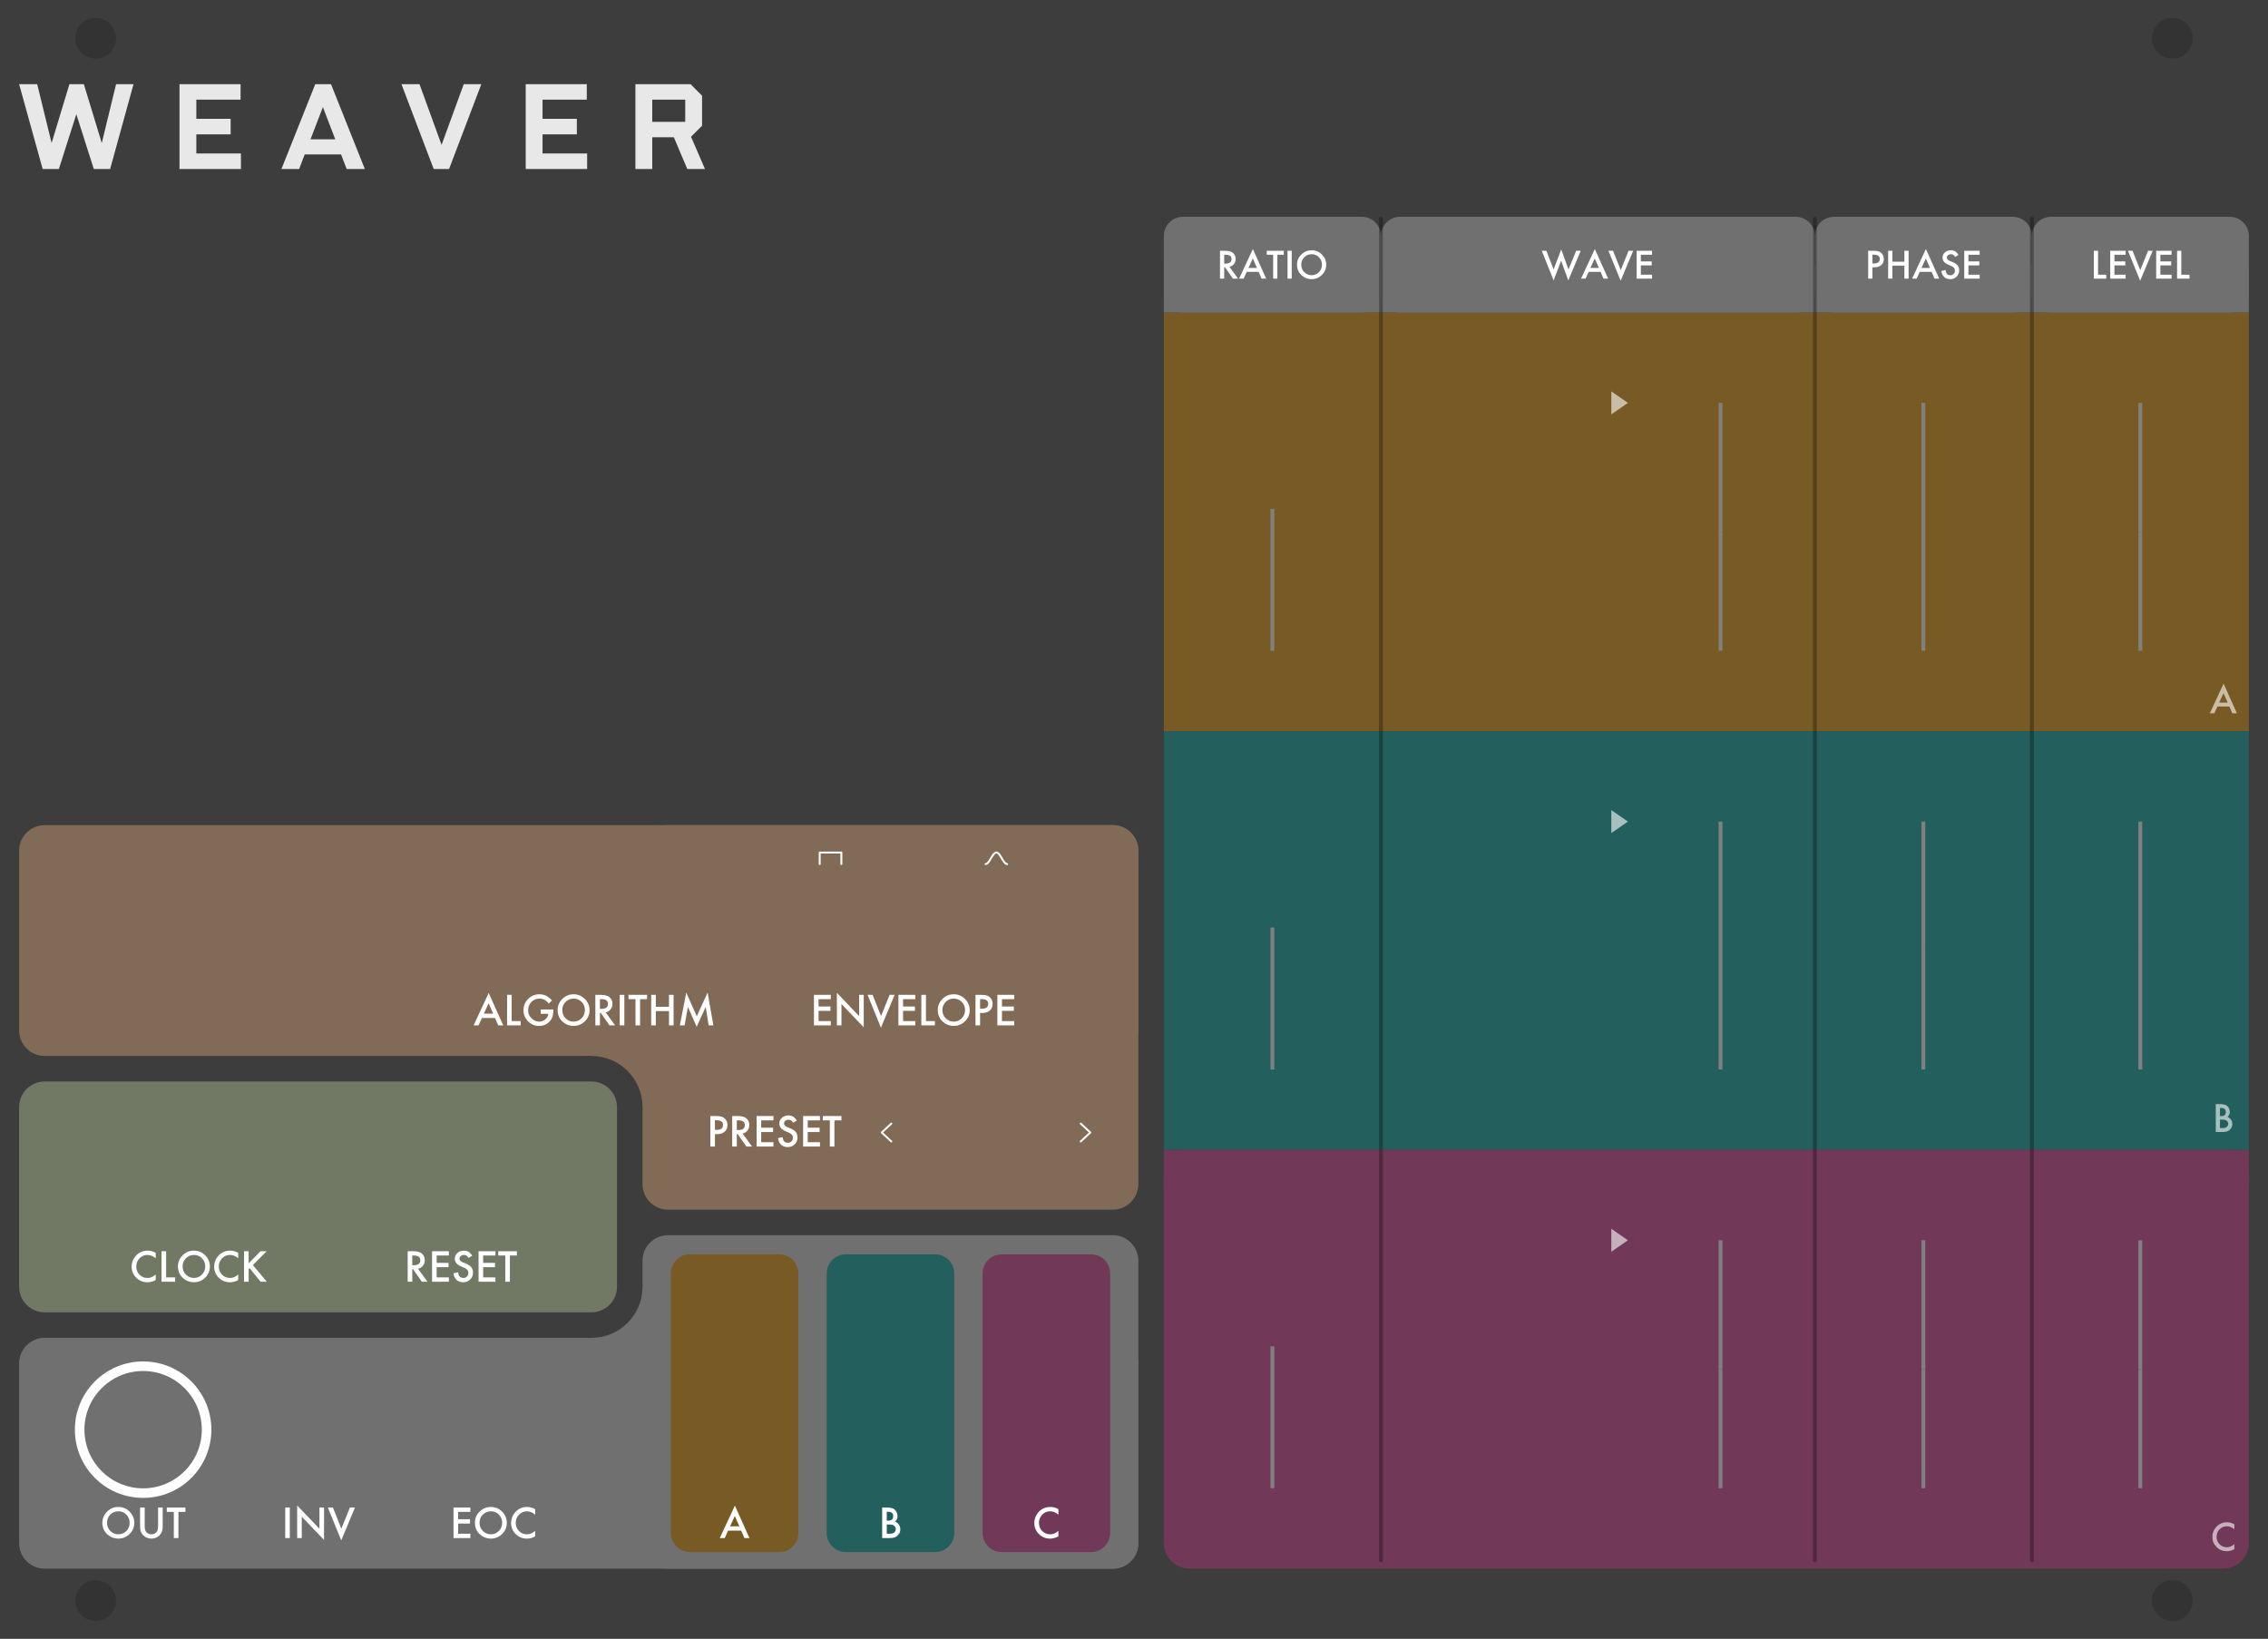
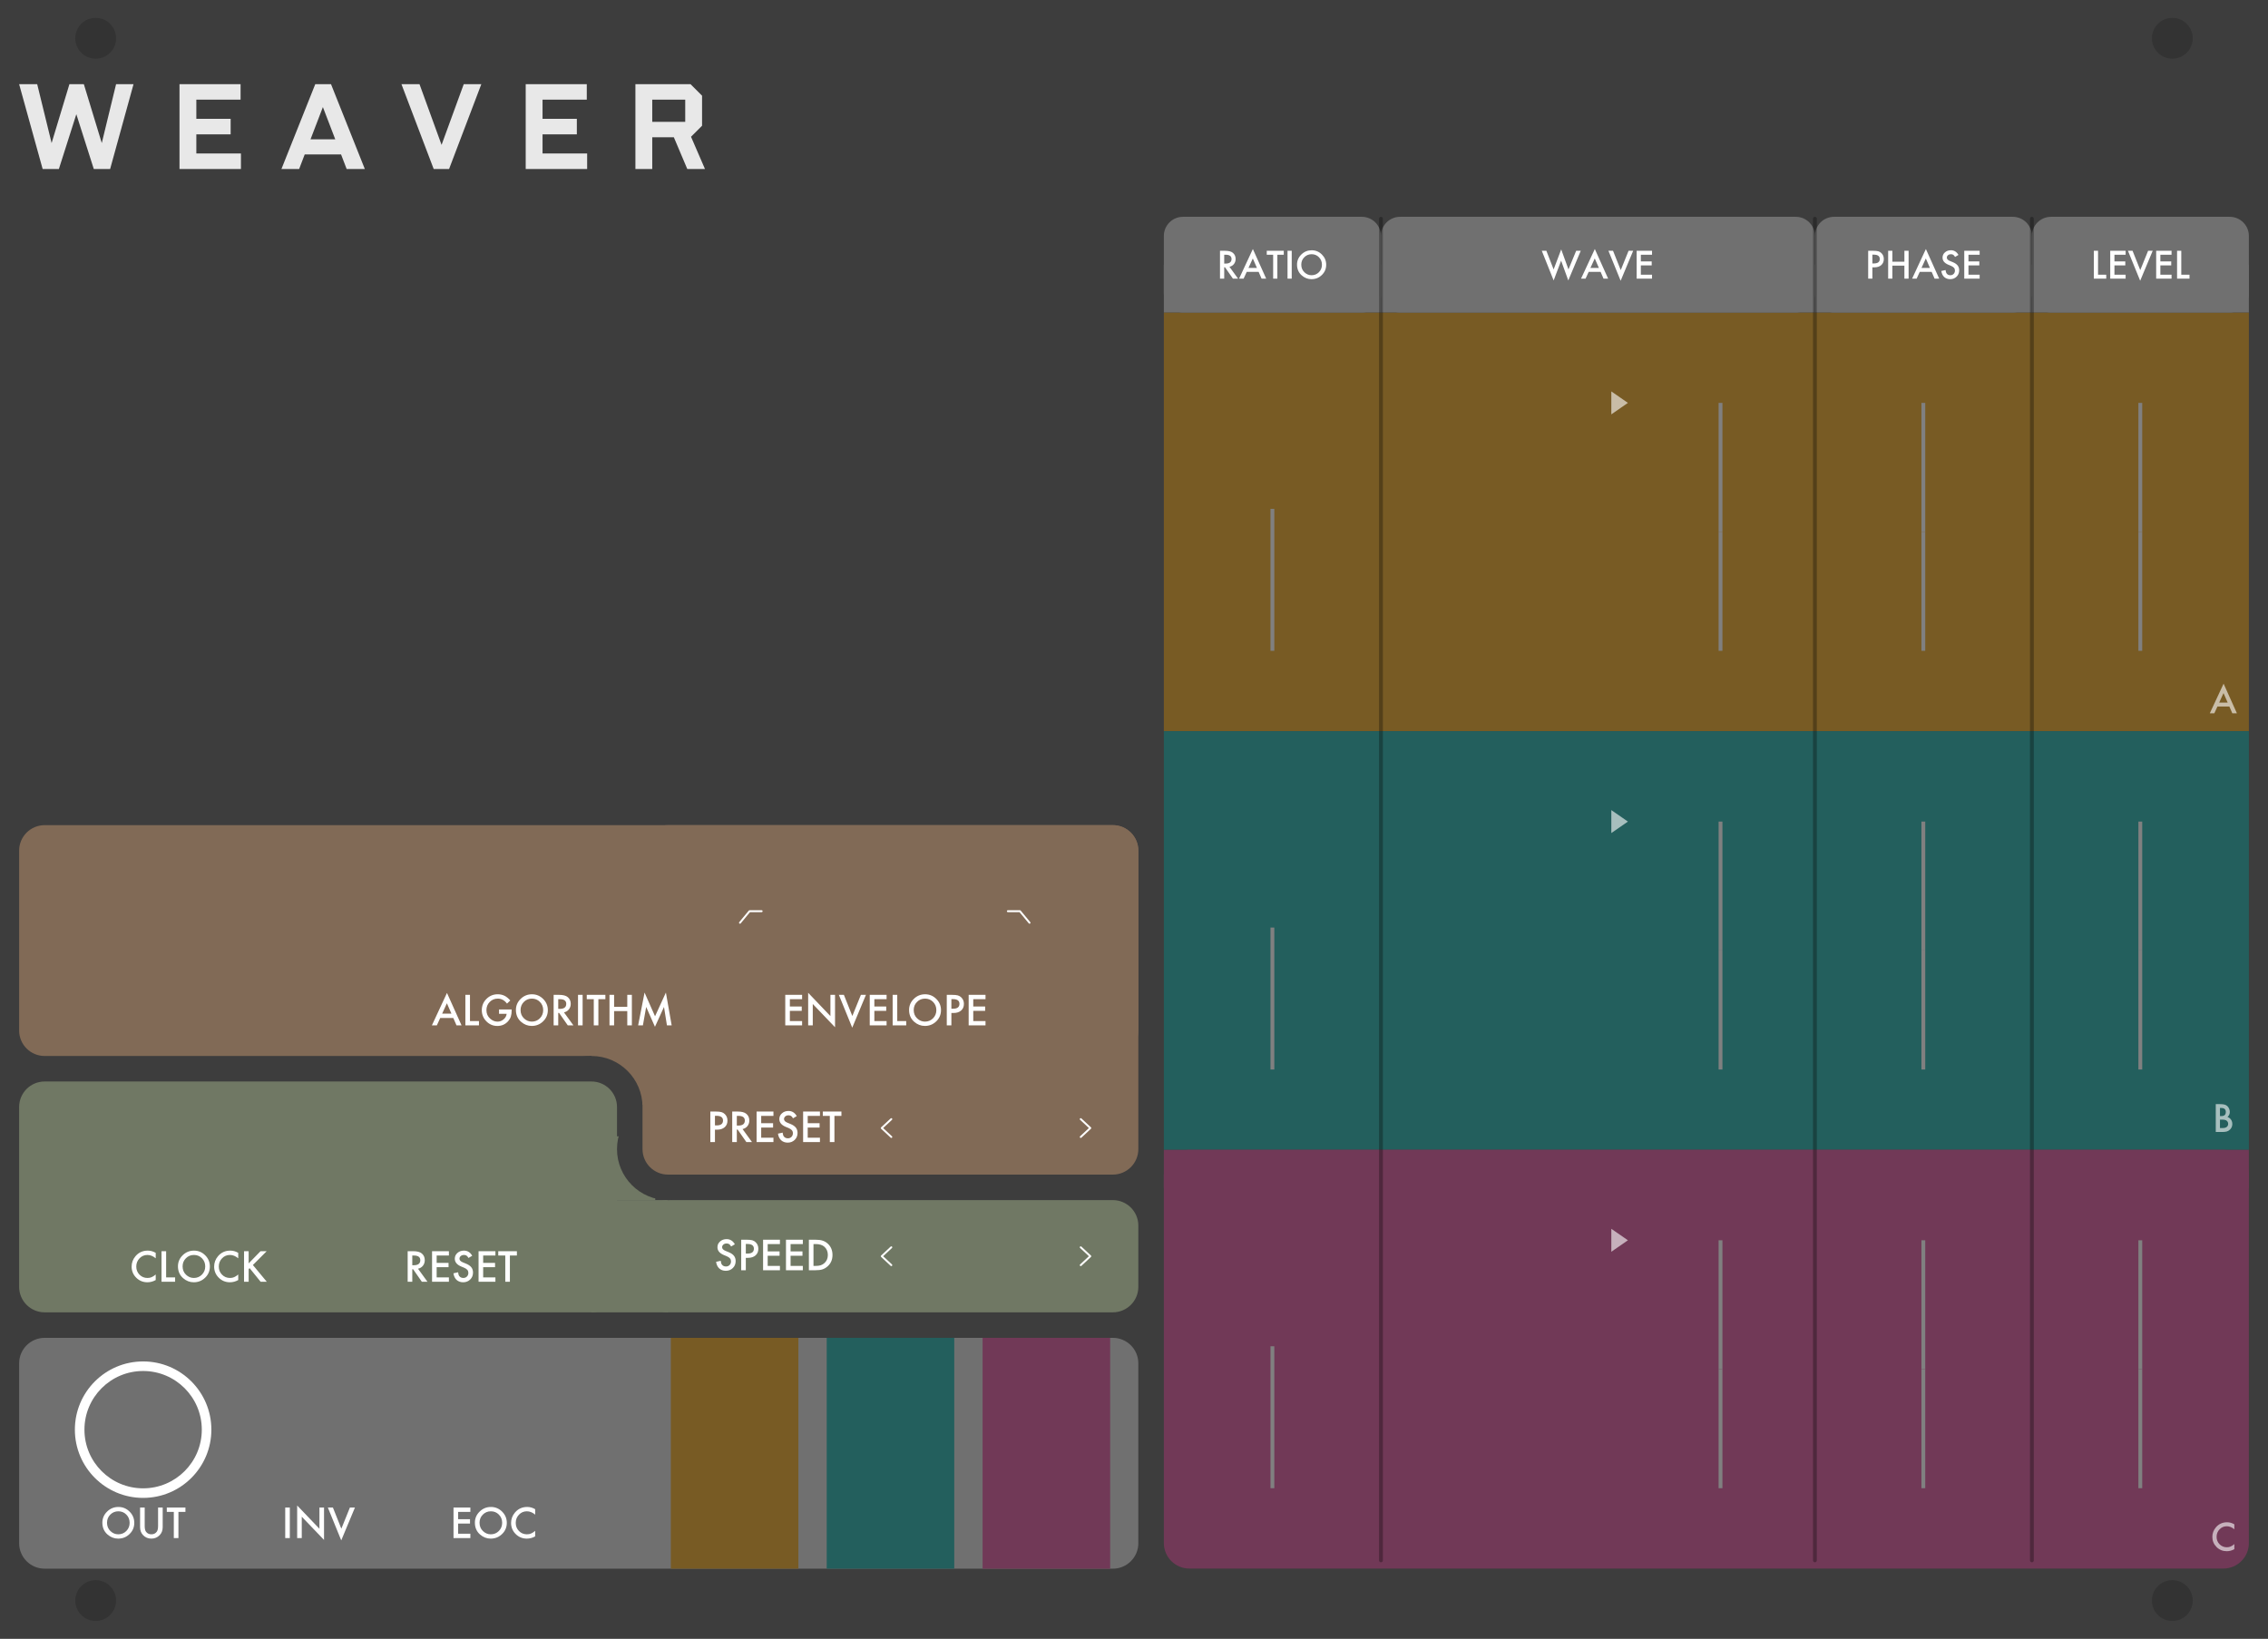
<svg xmlns="http://www.w3.org/2000/svg" version="1.1" width="177.8mm" height="128.5mm" viewBox="0 0 177.8 128.5">
  <g id="panel">
    <rect x="0" y="0" width="177.8" height="128.5" fill="#3d3d3d" />
    <rect class="zone" x="91.24" y="24.50" width="85.06" height="32.83" rx="0.00" fill="#785b24" fill-opacity="1.0" />
    <rect class="zone" x="91.24" y="57.33" width="85.06" height="32.83" rx="0.00" fill="#235f5d" fill-opacity="1.0" />
    <rect class="zone" x="91.24" y="90.16" width="85.06" height="32.83" rx="2.00" fill="#713957" fill-opacity="1.0" />
    <rect class="zone" x="91.24" y="90.16" width="85.06" height="3.00" rx="0.00" fill="#713957" fill-opacity="1.0" />
    <rect class="zone" x="1.50" y="64.70" width="87.74" height="18.10" rx="2.00" fill="#816a56" fill-opacity="1.0" />
-     <rect class="zone" x="50.37" y="64.70" width="38.87" height="30.15" rx="2.00" fill="#816a56" fill-opacity="1.0" />
    <rect class="zone" x="1.50" y="104.90" width="87.74" height="18.10" rx="2.00" fill="#707070" fill-opacity="1.0" />
-     <rect class="zone" x="50.37" y="96.85" width="38.87" height="26.15" rx="2.00" fill="#707070" fill-opacity="1.0" />
    <rect class="zone" x="46.37" y="81.80" width="5.00" height="5.00" rx="0.00" fill="#816a56" fill-opacity="1.0" />
-     <rect class="zone" x="46.37" y="100.90" width="5.00" height="5.00" rx="0.00" fill="#707070" fill-opacity="1.0" />
    <rect class="zone" x="42.37" y="82.80" width="8.00" height="8.00" rx="4.00" fill="#3d3d3d" fill-opacity="1.0" />
-     <rect class="zone" x="42.37" y="96.90" width="8.00" height="8.00" rx="4.00" fill="#3d3d3d" fill-opacity="1.0" />
-     <rect class="zone" x="1.50" y="84.80" width="46.87" height="18.10" rx="2.00" fill="#9aa883" fill-opacity="0.55" />
+     <rect class="zone" x="1.50" y="84.80" width="46.87" height="18.10" rx="2.00" fill="#707864" fill-opacity="1.0" />
+     <rect class="zone" x="50.37" y="94.10" width="38.87" height="8.80" rx="2.00" fill="#707864" fill-opacity="1.0" />
+     <rect class="zone" x="46.37" y="94.10" width="6.00" height="8.80" rx="0.00" fill="#707864" fill-opacity="1.0" />
+     <rect class="zone" x="46.37" y="89.10" width="5.00" height="5.00" rx="0.00" fill="#707864" fill-opacity="1.0" />
+     <rect class="zone" x="48.37" y="86.10" width="8.00" height="8.00" rx="4.00" fill="#3d3d3d" fill-opacity="1.0" />
+     <rect class="zone" x="50.37" y="64.70" width="38.87" height="27.40" rx="2.00" fill="#816a56" fill-opacity="1.0" />
    <rect class="zone" x="5.87" y="106.75" width="10.70" height="10.70" rx="5.35" fill="#ffffff" fill-opacity="1.0" />
    <rect class="zone" x="6.62" y="107.50" width="9.20" height="9.20" rx="4.60" fill="#707070" fill-opacity="1.0" />
-     <rect class="zone" x="52.59" y="98.35" width="10.00" height="23.35" rx="1.50" fill="#785b24" fill-opacity="1.0" />
-     <rect class="zone" x="64.81" y="98.35" width="10.00" height="23.35" rx="1.50" fill="#235f5d" fill-opacity="1.0" />
-     <rect class="zone" x="77.03" y="98.35" width="10.00" height="23.35" rx="1.50" fill="#713957" fill-opacity="1.0" />
+     <rect class="zone" x="52.59" y="104.90" width="10.00" height="18.10" rx="0.00" fill="#785b24" fill-opacity="1.0" />
+     <rect class="zone" x="64.81" y="104.90" width="10.00" height="18.10" rx="0.00" fill="#235f5d" fill-opacity="1.0" />
+     <rect class="zone" x="77.03" y="104.90" width="10.00" height="18.10" rx="0.00" fill="#713957" fill-opacity="1.0" />
    <rect class="zone" x="91.24" y="17.00" width="17.02" height="7.50" rx="1.50" fill="#707070" fill-opacity="1.0" />
    <rect class="zone" x="91.24" y="20.75" width="17.02" height="3.75" rx="0.00" fill="#707070" fill-opacity="1.0" />
    <rect class="zone" x="108.26" y="17.00" width="34.02" height="7.50" rx="1.50" fill="#707070" fill-opacity="1.0" />
    <rect class="zone" x="108.26" y="20.75" width="34.02" height="3.75" rx="0.00" fill="#707070" fill-opacity="1.0" />
    <rect class="zone" x="142.28" y="17.00" width="17.01" height="7.50" rx="1.50" fill="#707070" fill-opacity="1.0" />
    <rect class="zone" x="142.28" y="20.75" width="17.01" height="3.75" rx="0.00" fill="#707070" fill-opacity="1.0" />
    <rect class="zone" x="159.29" y="17.00" width="17.01" height="7.50" rx="1.50" fill="#707070" fill-opacity="1.0" />
    <rect class="zone" x="159.29" y="20.75" width="17.01" height="3.75" rx="0.00" fill="#707070" fill-opacity="1.0" />
    <rect class="zone" x="108.11" y="17.00" width="0.30" height="105.50" rx="0.15" fill="#000000" fill-opacity="0.3" />
    <rect class="zone" x="142.13" y="17.00" width="0.30" height="105.50" rx="0.15" fill="#000000" fill-opacity="0.3" />
    <rect class="zone" x="159.14" y="17.00" width="0.30" height="105.50" rx="0.15" fill="#000000" fill-opacity="0.3" />
    <circle cx="7.5" cy="3.0" r="1.6" fill="#333333" />
    <circle cx="170.3" cy="3.0" r="1.6" fill="#333333" />
    <circle cx="7.5" cy="125.5" r="1.6" fill="#333333" />
    <circle cx="170.3" cy="125.5" r="1.6" fill="#333333" />
    <rect x="99.6" y="39.9" width="0.3" height="11.13" fill="#808080" />
    <rect x="134.73" y="31.59" width="0.3" height="10.11" fill="#808080" />
    <rect x="134.73" y="41.7" width="0.3" height="9.33" fill="#808080" />
    <rect x="150.63" y="31.59" width="0.3" height="10.11" fill="#808080" />
    <rect x="150.63" y="41.7" width="0.3" height="9.33" fill="#808080" />
    <rect x="167.64" y="31.59" width="0.3" height="10.11" fill="#808080" />
    <rect x="167.64" y="41.7" width="0.3" height="9.33" fill="#808080" />
    <rect x="99.6" y="72.73" width="0.3" height="11.13" fill="#808080" />
    <rect x="134.73" y="64.42" width="0.3" height="10.11" fill="#808080" />
    <rect x="134.73" y="74.53" width="0.3" height="9.33" fill="#808080" />
    <rect x="150.63" y="64.42" width="0.3" height="10.11" fill="#808080" />
    <rect x="150.63" y="74.53" width="0.3" height="9.33" fill="#808080" />
    <rect x="167.64" y="64.42" width="0.3" height="10.11" fill="#808080" />
    <rect x="167.64" y="74.53" width="0.3" height="9.33" fill="#808080" />
    <rect x="99.6" y="105.56" width="0.3" height="11.13" fill="#808080" />
    <rect x="134.73" y="97.25" width="0.3" height="10.11" fill="#808080" />
    <rect x="134.73" y="107.36" width="0.3" height="9.33" fill="#808080" />
    <rect x="150.63" y="97.25" width="0.3" height="10.11" fill="#808080" />
    <rect x="150.63" y="107.36" width="0.3" height="9.33" fill="#808080" />
    <rect x="167.64" y="97.25" width="0.3" height="10.11" fill="#808080" />
    <rect x="167.64" y="107.36" width="0.3" height="9.33" fill="#808080" />
    <path fill="#e8e8e8" d="M3.343 13.25H4.616L5.984 8.956L7.352 13.25H8.634L10.468 6.6H9.1L7.979 11.217L6.573 6.6H5.442L4.046 11.217L2.916 6.6H1.5Z M14.072 13.25H18.888V12.034H15.392V10.533H18.081V9.317H15.392V7.816H18.86V6.6H14.072Z M22.064 13.25H23.451L23.888 12.11H26.738L27.175 13.25H28.6L25.95 6.6H24.715ZM24.344 10.922 25.313 8.396 26.282 10.922Z M33.999 13.25H35.206L37.733 6.6H36.355L34.617 11.36L32.887 6.6H31.472Z M41.213 13.25H46.029V12.034H42.533V10.533H45.222V9.317H42.533V7.816H46.001V6.6H41.213Z M49.813 13.25H51.133V10.761H52.825L53.879 13.25H55.266L54.173 10.723L55.038 9.858V7.503L54.136 6.6H49.813ZM51.133 9.555V7.816H53.718V9.555Z" />
    <path fill="#ffffff" d="M96.383 20.918 97.06 21.85H96.656L96.032 20.955H95.972V21.85H95.642V19.664H96.029Q96.462 19.664 96.655 19.827Q96.867 20.008 96.867 20.305Q96.867 20.537 96.734 20.704Q96.601 20.872 96.383 20.918ZM95.972 20.668H96.077Q96.546 20.668 96.546 20.309Q96.546 19.974 96.09 19.974H95.972Z M98.672 21.319H97.736L97.493 21.85H97.137L98.219 19.526L99.263 21.85H98.902ZM98.538 21.009 98.214 20.265 97.874 21.009Z M100.139 19.974V21.85H99.809V19.974H99.307V19.664H100.641V19.974Z M101.265 19.664V21.85H100.935V19.664Z M101.681 20.747Q101.681 20.285 102.02 19.954Q102.357 19.623 102.83 19.623Q103.297 19.623 103.631 19.957Q103.967 20.291 103.967 20.76Q103.967 21.231 103.63 21.56Q103.291 21.89 102.813 21.89Q102.389 21.89 102.052 21.597Q101.681 21.272 101.681 20.747ZM102.014 20.751Q102.014 21.114 102.258 21.347Q102.5 21.581 102.817 21.581Q103.161 21.581 103.398 21.343Q103.634 21.102 103.634 20.757Q103.634 20.407 103.4 20.171Q103.168 19.933 102.826 19.933Q102.484 19.933 102.249 20.171Q102.014 20.406 102.014 20.751Z" />
    <path fill="#ffffff" d="M121.227 19.664 121.797 21.125 122.391 19.557 122.96 21.125 123.565 19.664H123.923L122.946 21.989L122.384 20.44L121.798 21.99L120.869 19.664Z M125.48 21.319H124.544L124.3 21.85H123.945L125.026 19.526L126.07 21.85H125.709ZM125.345 21.009 125.021 20.265 124.681 21.009Z M126.454 19.664 127.058 21.179 127.672 19.664H128.033L127.051 22.014L126.093 19.664Z M129.511 19.974H128.634V20.499H129.485V20.809H128.634V21.54H129.511V21.85H128.305V19.664H129.511Z" />
    <path fill="#ffffff" d="M146.786 20.962V21.85H146.456V19.664H146.83Q147.105 19.664 147.245 19.702Q147.387 19.74 147.494 19.846Q147.682 20.03 147.682 20.311Q147.682 20.611 147.481 20.787Q147.28 20.962 146.939 20.962ZM146.786 20.656H146.909Q147.364 20.656 147.364 20.307Q147.364 19.968 146.895 19.968H146.786Z M148.352 20.519H149.295V19.664H149.625V21.85H149.295V20.829H148.352V21.85H148.022V19.664H148.352Z M151.433 21.319H150.498L150.254 21.85H149.899L150.98 19.526L152.024 21.85H151.663ZM151.299 21.009 150.975 20.265 150.635 21.009Z M153.533 19.989 153.266 20.148Q153.191 20.018 153.123 19.978Q153.052 19.933 152.94 19.933Q152.803 19.933 152.712 20.011Q152.622 20.087 152.622 20.203Q152.622 20.363 152.859 20.461L153.077 20.55Q153.344 20.658 153.467 20.813Q153.59 20.968 153.59 21.193Q153.59 21.495 153.389 21.691Q153.187 21.89 152.886 21.89Q152.602 21.89 152.416 21.721Q152.234 21.553 152.188 21.247L152.522 21.173Q152.545 21.366 152.602 21.439Q152.704 21.581 152.899 21.581Q153.053 21.581 153.155 21.478Q153.257 21.374 153.257 21.216Q153.257 21.152 153.24 21.099Q153.222 21.046 153.184 21.001Q153.147 20.956 153.087 20.918Q153.028 20.879 152.946 20.843L152.735 20.755Q152.286 20.566 152.286 20.2Q152.286 19.954 152.474 19.788Q152.663 19.621 152.943 19.621Q153.321 19.621 153.533 19.989Z M155.194 19.974H154.318V20.499H155.169V20.809H154.318V21.54H155.194V21.85H153.988V19.664H155.194Z" />
    <path fill="#ffffff" d="M164.476 19.664V21.54H165.119V21.85H164.146V19.664Z M166.638 19.974H165.762V20.499H166.613V20.809H165.762V21.54H166.638V21.85H165.432V19.664H166.638Z M167.182 19.664 167.786 21.179 168.4 19.664H168.761L167.779 22.014L166.821 19.664Z M170.239 19.974H169.362V20.499H170.214V20.809H169.362V21.54H170.239V21.85H169.033V19.664H170.239Z M171.002 19.664V21.54H171.645V21.85H170.672V19.664Z" />
    <path fill="#c9bda7" d="M174.772 55.399H173.836L173.593 55.93H173.237L174.319 53.606L175.363 55.93H175.002ZM174.638 55.089 174.313 54.345 173.974 55.089Z" />
    <path fill="#a7bfbe" d="M173.705 88.76V86.574H174.033Q174.253 86.574 174.383 86.608Q174.515 86.642 174.605 86.722Q174.697 86.806 174.751 86.931Q174.806 87.057 174.806 87.185Q174.806 87.42 174.626 87.583Q174.801 87.643 174.901 87.791Q175.003 87.939 175.003 88.134Q175.003 88.39 174.822 88.567Q174.713 88.676 174.577 88.719Q174.428 88.76 174.204 88.76ZM174.034 87.512H174.138Q174.322 87.512 174.408 87.431Q174.493 87.35 174.493 87.191Q174.493 87.037 174.405 86.957Q174.318 86.877 174.151 86.877H174.034ZM174.034 88.45H174.238Q174.462 88.45 174.567 88.362Q174.677 88.267 174.677 88.121Q174.677 87.98 174.571 87.883Q174.468 87.789 174.202 87.789H174.034Z" />
    <path fill="#c6b0bc" d="M175.162 119.521V119.912Q174.876 119.673 174.57 119.673Q174.233 119.673 174.002 119.915Q173.77 120.156 173.77 120.504Q173.77 120.848 174.002 121.084Q174.234 121.321 174.571 121.321Q174.745 121.321 174.867 121.264Q174.935 121.236 175.008 121.188Q175.081 121.14 175.162 121.072V121.47Q174.878 121.63 174.567 121.63Q174.098 121.63 173.767 121.303Q173.437 120.973 173.437 120.507Q173.437 120.089 173.713 119.762Q174.053 119.361 174.592 119.361Q174.887 119.361 175.162 119.521Z" />
    <path fill="#ffffff" d="M12.207 98.235V98.663Q11.894 98.401 11.559 98.401Q11.19 98.401 10.937 98.666Q10.683 98.93 10.683 99.311Q10.683 99.688 10.937 99.947Q11.191 100.205 11.56 100.205Q11.751 100.205 11.884 100.143Q11.959 100.112 12.039 100.06Q12.118 100.007 12.207 99.933V100.368Q11.897 100.543 11.556 100.543Q11.043 100.543 10.68 100.185Q10.319 99.824 10.319 99.314Q10.319 98.857 10.621 98.499Q10.993 98.06 11.584 98.06Q11.906 98.06 12.207 98.235Z M13.024 98.106V100.16H13.728V100.5H12.663V98.106Z M13.951 99.292Q13.951 98.787 14.321 98.424Q14.69 98.061 15.208 98.061Q15.72 98.061 16.086 98.427Q16.453 98.793 16.453 99.306Q16.453 99.823 16.084 100.182Q15.714 100.543 15.19 100.543Q14.726 100.543 14.357 100.222Q13.951 99.867 13.951 99.292ZM14.315 99.297Q14.315 99.694 14.582 99.95Q14.847 100.205 15.194 100.205Q15.571 100.205 15.83 99.945Q16.089 99.681 16.089 99.303Q16.089 98.92 15.833 98.661Q15.579 98.401 15.204 98.401Q14.83 98.401 14.573 98.661Q14.315 98.919 14.315 99.297Z M18.676 98.235V98.663Q18.363 98.401 18.028 98.401Q17.659 98.401 17.406 98.666Q17.152 98.93 17.152 99.311Q17.152 99.688 17.406 99.947Q17.661 100.205 18.03 100.205Q18.22 100.205 18.354 100.143Q18.428 100.112 18.508 100.06Q18.588 100.007 18.676 99.933V100.368Q18.366 100.543 18.025 100.543Q17.512 100.543 17.149 100.185Q16.788 99.824 16.788 99.314Q16.788 98.857 17.09 98.499Q17.462 98.06 18.053 98.06Q18.375 98.06 18.676 98.235Z M19.493 99.061 20.425 98.106H20.907L19.825 99.19L20.913 100.5H20.43L19.568 99.435L19.493 99.509V100.5H19.132V98.106H19.493Z" />
    <path fill="#ffffff" d="M32.77 99.48 33.511 100.5H33.069L32.386 99.52H32.321V100.5H31.959V98.106H32.383Q32.857 98.106 33.068 98.285Q33.3 98.483 33.3 98.809Q33.3 99.063 33.155 99.246Q33.009 99.429 32.77 99.48ZM32.321 99.206H32.435Q32.949 99.206 32.949 98.813Q32.949 98.446 32.449 98.446H32.321Z M35.192 98.446H34.232V99.021H35.164V99.361H34.232V100.16H35.192V100.5H33.871V98.106H35.192Z M37.02 98.463 36.727 98.637Q36.644 98.494 36.57 98.451Q36.492 98.401 36.37 98.401Q36.22 98.401 36.12 98.486Q36.021 98.57 36.021 98.697Q36.021 98.872 36.282 98.979L36.52 99.077Q36.812 99.195 36.947 99.364Q37.082 99.534 37.082 99.781Q37.082 100.111 36.861 100.326Q36.64 100.543 36.311 100.543Q36 100.543 35.796 100.359Q35.596 100.174 35.547 99.84L35.913 99.759Q35.937 99.97 36 100.05Q36.111 100.205 36.325 100.205Q36.494 100.205 36.606 100.092Q36.717 99.979 36.717 99.805Q36.717 99.736 36.698 99.678Q36.679 99.619 36.637 99.571Q36.596 99.522 36.531 99.479Q36.466 99.436 36.376 99.398L36.145 99.302Q35.654 99.094 35.654 98.694Q35.654 98.424 35.86 98.243Q36.066 98.06 36.373 98.06Q36.787 98.06 37.02 98.463Z M38.838 98.446H37.878V99.021H38.81V99.361H37.878V100.16H38.838V100.5H37.517V98.106H38.838Z M39.973 98.446V100.5H39.612V98.446H39.061V98.106H40.522V98.446Z" />
-     <path fill="#ffffff" d="M38.807 79.819H37.782L37.516 80.4H37.127L38.311 77.856L39.454 80.4H39.058ZM38.66 79.479 38.305 78.665 37.933 79.479Z M40.114 78.006V80.06H40.818V80.4H39.753V78.006Z M42.391 79.154H43.381V79.233Q43.381 79.502 43.317 79.71Q43.255 79.902 43.108 80.07Q42.774 80.445 42.26 80.445Q41.757 80.445 41.399 80.082Q41.041 79.718 41.041 79.208Q41.041 78.687 41.406 78.324Q41.77 77.96 42.292 77.96Q42.573 77.96 42.816 78.075Q43.049 78.189 43.274 78.447L43.016 78.693Q42.722 78.301 42.298 78.301Q41.919 78.301 41.661 78.563Q41.404 78.82 41.404 79.208Q41.404 79.608 41.691 79.867Q41.959 80.107 42.272 80.107Q42.539 80.107 42.751 79.927Q42.964 79.746 42.988 79.493H42.391Z M43.715 79.192Q43.715 78.687 44.086 78.324Q44.455 77.961 44.973 77.961Q45.484 77.961 45.85 78.327Q46.218 78.693 46.218 79.206Q46.218 79.723 45.849 80.082Q45.478 80.443 44.954 80.443Q44.491 80.443 44.122 80.122Q43.715 79.767 43.715 79.192ZM44.08 79.197Q44.08 79.594 44.346 79.85Q44.612 80.105 44.959 80.105Q45.336 80.105 45.594 79.845Q45.853 79.581 45.853 79.203Q45.853 78.82 45.598 78.561Q45.343 78.301 44.968 78.301Q44.594 78.301 44.337 78.561Q44.08 78.819 44.08 79.197Z M47.483 79.38 48.224 80.4H47.782L47.098 79.42H47.033V80.4H46.672V78.006H47.095Q47.569 78.006 47.78 78.185Q48.013 78.383 48.013 78.709Q48.013 78.963 47.867 79.146Q47.721 79.329 47.483 79.38ZM47.033 79.106H47.148Q47.661 79.106 47.661 78.713Q47.661 78.346 47.162 78.346H47.033Z M48.945 78.006V80.4H48.583V78.006Z M50.18 78.346V80.4H49.819V78.346H49.269V78.006H50.729V78.346Z M51.413 78.943H52.445V78.006H52.806V80.4H52.445V79.282H51.413V80.4H51.051V78.006H51.413Z M53.296 80.4 53.8 77.827 54.622 79.687 55.473 77.827 55.926 80.4H55.555L55.324 78.955L54.616 80.51L53.927 78.954L53.67 80.4Z" />
-     <path fill="#ffffff" d="M65.131 78.346H64.172V78.921H65.103V79.261H64.172V80.06H65.131V80.4H63.81V78.006H65.131Z M65.606 80.4V77.844L67.351 79.67V78.006H67.713V80.546L65.967 78.724V80.4Z M68.407 78.006 69.069 79.665 69.74 78.006H70.136L69.061 80.58L68.012 78.006Z M71.754 78.346H70.795V78.921H71.726V79.261H70.795V80.06H71.754V80.4H70.433V78.006H71.754Z M72.59 78.006V80.06H73.294V80.4H72.229V78.006Z M73.517 79.192Q73.517 78.687 73.887 78.324Q74.256 77.961 74.774 77.961Q75.286 77.961 75.652 78.327Q76.019 78.693 76.019 79.206Q76.019 79.723 75.65 80.082Q75.28 80.443 74.756 80.443Q74.292 80.443 73.923 80.122Q73.517 79.767 73.517 79.192ZM73.881 79.197Q73.881 79.594 74.148 79.85Q74.413 80.105 74.76 80.105Q75.137 80.105 75.396 79.845Q75.655 79.581 75.655 79.203Q75.655 78.82 75.399 78.561Q75.145 78.301 74.769 78.301Q74.396 78.301 74.139 78.561Q73.881 78.819 73.881 79.197Z M76.834 79.428V80.4H76.473V78.006H76.883Q77.183 78.006 77.337 78.048Q77.492 78.09 77.61 78.206Q77.816 78.408 77.816 78.715Q77.816 79.043 77.596 79.236Q77.376 79.428 77.002 79.428ZM76.834 79.093H76.969Q77.467 79.093 77.467 78.71Q77.467 78.34 76.954 78.34H76.834Z M79.509 78.346H78.549V78.921H79.481V79.261H78.549V80.06H79.509V80.4H78.188V78.006H79.509Z" />
-     <path fill="#ffffff" d="M56.048 88.928V89.9H55.687V87.506H56.096Q56.397 87.506 56.551 87.548Q56.706 87.59 56.823 87.706Q57.03 87.908 57.03 88.215Q57.03 88.543 56.81 88.736Q56.589 88.928 56.216 88.928ZM56.048 88.593H56.183Q56.681 88.593 56.681 88.21Q56.681 87.84 56.168 87.84H56.048Z M58.213 88.88 58.954 89.9H58.512L57.828 88.92H57.763V89.9H57.402V87.506H57.825Q58.299 87.506 58.51 87.685Q58.743 87.883 58.743 88.209Q58.743 88.463 58.597 88.646Q58.451 88.829 58.213 88.88ZM57.763 88.606H57.878Q58.391 88.606 58.391 88.213Q58.391 87.846 57.892 87.846H57.763Z M60.634 87.846H59.674V88.421H60.606V88.761H59.674V89.56H60.634V89.9H59.313V87.506H60.634Z M62.462 87.863 62.169 88.037Q62.087 87.894 62.012 87.851Q61.935 87.801 61.812 87.801Q61.662 87.801 61.563 87.886Q61.464 87.97 61.464 88.097Q61.464 88.272 61.724 88.379L61.963 88.477Q62.254 88.595 62.389 88.764Q62.524 88.934 62.524 89.181Q62.524 89.511 62.304 89.726Q62.082 89.943 61.753 89.943Q61.442 89.943 61.239 89.759Q61.039 89.574 60.989 89.24L61.355 89.159Q61.38 89.37 61.442 89.45Q61.553 89.605 61.767 89.605Q61.936 89.605 62.048 89.492Q62.16 89.379 62.16 89.205Q62.16 89.136 62.14 89.078Q62.121 89.019 62.08 88.971Q62.039 88.922 61.974 88.879Q61.908 88.836 61.819 88.798L61.588 88.702Q61.096 88.494 61.096 88.094Q61.096 87.824 61.302 87.643Q61.508 87.46 61.815 87.46Q62.229 87.46 62.462 87.863Z M64.28 87.846H63.321V88.421H64.252V88.761H63.321V89.56H64.28V89.9H62.96V87.506H64.28Z M65.415 87.846V89.9H65.054V87.846H64.504V87.506H65.964V87.846Z" />
+     <path fill="#ffffff" d="M35.537 79.819H34.512L34.246 80.4H33.857L35.041 77.856L36.184 80.4H35.788ZM35.39 79.479 35.035 78.665 34.663 79.479Z M36.844 78.006V80.06H37.548V80.4H36.483V78.006Z M39.121 79.154H40.111V79.233Q40.111 79.502 40.047 79.71Q39.985 79.902 39.838 80.07Q39.504 80.445 38.99 80.445Q38.487 80.445 38.129 80.082Q37.771 79.718 37.771 79.208Q37.771 78.687 38.136 78.324Q38.5 77.96 39.022 77.96Q39.303 77.96 39.546 78.075Q39.779 78.189 40.004 78.447L39.746 78.693Q39.452 78.301 39.028 78.301Q38.649 78.301 38.391 78.563Q38.134 78.82 38.134 79.208Q38.134 79.608 38.421 79.867Q38.689 80.107 39.002 80.107Q39.269 80.107 39.481 79.927Q39.694 79.746 39.718 79.493H39.121Z M40.445 79.192Q40.445 78.687 40.816 78.324Q41.185 77.961 41.703 77.961Q42.214 77.961 42.58 78.327Q42.948 78.693 42.948 79.206Q42.948 79.723 42.579 80.082Q42.208 80.443 41.684 80.443Q41.221 80.443 40.852 80.122Q40.445 79.767 40.445 79.192ZM40.81 79.197Q40.81 79.594 41.076 79.85Q41.342 80.105 41.689 80.105Q42.066 80.105 42.324 79.845Q42.583 79.581 42.583 79.203Q42.583 78.82 42.328 78.561Q42.073 78.301 41.698 78.301Q41.324 78.301 41.067 78.561Q40.81 78.819 40.81 79.197Z M44.213 79.38 44.954 80.4H44.512L43.828 79.42H43.763V80.4H43.402V78.006H43.825Q44.299 78.006 44.51 78.185Q44.743 78.383 44.743 78.709Q44.743 78.963 44.597 79.146Q44.451 79.329 44.213 79.38ZM43.763 79.106H43.878Q44.391 79.106 44.391 78.713Q44.391 78.346 43.892 78.346H43.763Z M45.675 78.006V80.4H45.313V78.006Z M46.91 78.346V80.4H46.549V78.346H45.999V78.006H47.459V78.346Z M48.143 78.943H49.175V78.006H49.536V80.4H49.175V79.282H48.143V80.4H47.781V78.006H48.143Z M50.026 80.4 50.53 77.827 51.352 79.687 52.203 77.827 52.656 80.4H52.285L52.054 78.955L51.346 80.51L50.657 78.954L50.4 80.4Z" />
+     <path fill="#ffffff" d="M62.881 78.346H61.922V78.921H62.853V79.261H61.922V80.06H62.881V80.4H61.56V78.006H62.881Z M63.356 80.4V77.844L65.101 79.67V78.006H65.463V80.546L63.717 78.724V80.4Z M66.157 78.006 66.819 79.665 67.49 78.006H67.886L66.811 80.58L65.762 78.006Z M69.504 78.346H68.545V78.921H69.476V79.261H68.545V80.06H69.504V80.4H68.183V78.006H69.504Z M70.34 78.006V80.06H71.044V80.4H69.979V78.006Z M71.267 79.192Q71.267 78.687 71.637 78.324Q72.006 77.961 72.524 77.961Q73.036 77.961 73.402 78.327Q73.769 78.693 73.769 79.206Q73.769 79.723 73.4 80.082Q73.03 80.443 72.506 80.443Q72.042 80.443 71.673 80.122Q71.267 79.767 71.267 79.192ZM71.631 79.197Q71.631 79.594 71.898 79.85Q72.163 80.105 72.51 80.105Q72.887 80.105 73.146 79.845Q73.405 79.581 73.405 79.203Q73.405 78.82 73.149 78.561Q72.895 78.301 72.519 78.301Q72.146 78.301 71.889 78.561Q71.631 78.819 71.631 79.197Z M74.584 79.428V80.4H74.223V78.006H74.633Q74.933 78.006 75.087 78.048Q75.242 78.09 75.36 78.206Q75.566 78.408 75.566 78.715Q75.566 79.043 75.346 79.236Q75.126 79.428 74.752 79.428ZM74.584 79.093H74.719Q75.217 79.093 75.217 78.71Q75.217 78.34 74.704 78.34H74.584Z M77.259 78.346H76.299V78.921H77.231V79.261H76.299V80.06H77.259V80.4H75.938V78.006H77.259Z" />
+     <path fill="#ffffff" d="M56.048 88.578V89.55H55.687V87.156H56.096Q56.397 87.156 56.551 87.198Q56.706 87.24 56.823 87.356Q57.03 87.558 57.03 87.865Q57.03 88.193 56.81 88.386Q56.589 88.578 56.216 88.578ZM56.048 88.243H56.183Q56.681 88.243 56.681 87.86Q56.681 87.49 56.168 87.49H56.048Z M58.213 88.53 58.954 89.55H58.512L57.828 88.57H57.763V89.55H57.402V87.156H57.825Q58.299 87.156 58.51 87.335Q58.743 87.533 58.743 87.859Q58.743 88.113 58.597 88.296Q58.451 88.479 58.213 88.53ZM57.763 88.256H57.878Q58.391 88.256 58.391 87.863Q58.391 87.496 57.892 87.496H57.763Z M60.634 87.496H59.674V88.071H60.606V88.411H59.674V89.21H60.634V89.55H59.313V87.156H60.634Z M62.462 87.513 62.169 87.687Q62.087 87.544 62.012 87.501Q61.935 87.451 61.812 87.451Q61.662 87.451 61.563 87.536Q61.464 87.62 61.464 87.747Q61.464 87.922 61.724 88.029L61.963 88.127Q62.254 88.245 62.389 88.414Q62.524 88.584 62.524 88.831Q62.524 89.161 62.304 89.376Q62.082 89.593 61.753 89.593Q61.442 89.593 61.239 89.409Q61.039 89.224 60.989 88.89L61.355 88.809Q61.38 89.02 61.442 89.1Q61.553 89.255 61.767 89.255Q61.936 89.255 62.048 89.142Q62.16 89.029 62.16 88.855Q62.16 88.786 62.14 88.728Q62.121 88.669 62.08 88.621Q62.039 88.572 61.974 88.529Q61.908 88.486 61.819 88.448L61.588 88.352Q61.096 88.144 61.096 87.744Q61.096 87.474 61.302 87.293Q61.508 87.11 61.815 87.11Q62.229 87.11 62.462 87.513Z M64.28 87.496H63.321V88.071H64.252V88.411H63.321V89.21H64.28V89.55H62.96V87.156H64.28Z M65.415 87.496V89.55H65.054V87.496H64.504V87.156H65.964V87.496Z" />
+     <path fill="#ffffff" d="M57.609 97.563 57.316 97.737Q57.234 97.594 57.16 97.551Q57.082 97.501 56.96 97.501Q56.81 97.501 56.71 97.586Q56.611 97.67 56.611 97.797Q56.611 97.972 56.872 98.079L57.11 98.177Q57.402 98.295 57.537 98.464Q57.672 98.634 57.672 98.881Q57.672 99.211 57.451 99.426Q57.23 99.643 56.901 99.643Q56.589 99.643 56.386 99.459Q56.186 99.274 56.137 98.94L56.503 98.859Q56.527 99.07 56.589 99.15Q56.701 99.305 56.915 99.305Q57.084 99.305 57.196 99.192Q57.307 99.079 57.307 98.905Q57.307 98.836 57.288 98.778Q57.268 98.719 57.227 98.671Q57.186 98.622 57.121 98.579Q57.056 98.536 56.966 98.498L56.735 98.402Q56.244 98.194 56.244 97.794Q56.244 97.524 56.45 97.343Q56.656 97.16 56.963 97.16Q57.377 97.16 57.609 97.563Z M58.468 98.628V99.6H58.107V97.206H58.516Q58.817 97.206 58.971 97.248Q59.126 97.29 59.243 97.406Q59.45 97.608 59.45 97.915Q59.45 98.243 59.23 98.436Q59.009 98.628 58.636 98.628ZM58.468 98.293H58.603Q59.101 98.293 59.101 97.91Q59.101 97.54 58.588 97.54H58.468Z M61.143 97.546H60.183V98.121H61.115V98.461H60.183V99.26H61.143V99.6H59.822V97.206H61.143Z M62.938 97.546H61.978V98.121H62.91V98.461H61.978V99.26H62.938V99.6H61.617V97.206H62.938Z M63.412 99.6V97.206H63.915Q64.276 97.206 64.485 97.278Q64.71 97.347 64.893 97.515Q65.263 97.853 65.263 98.403Q65.263 98.955 64.877 99.296Q64.683 99.467 64.471 99.533Q64.273 99.6 63.908 99.6ZM63.773 99.26H63.936Q64.18 99.26 64.341 99.209Q64.502 99.155 64.632 99.037Q64.899 98.794 64.899 98.403Q64.899 98.009 64.635 97.764Q64.398 97.546 63.936 97.546H63.773Z" />
    <path fill="#ffffff" d="M8.025 119.392Q8.025 118.887 8.396 118.524Q8.765 118.161 9.283 118.161Q9.794 118.161 10.16 118.527Q10.527 118.893 10.527 119.406Q10.527 119.923 10.158 120.282Q9.788 120.643 9.264 120.643Q8.8 120.643 8.431 120.322Q8.025 119.967 8.025 119.392ZM8.39 119.397Q8.39 119.794 8.656 120.05Q8.921 120.305 9.269 120.305Q9.645 120.305 9.904 120.045Q10.163 119.781 10.163 119.403Q10.163 119.02 9.907 118.761Q9.653 118.501 9.278 118.501Q8.904 118.501 8.647 118.761Q8.39 119.019 8.39 119.397Z M11.343 118.206V119.648Q11.343 119.957 11.444 120.099Q11.594 120.305 11.867 120.305Q12.141 120.305 12.292 120.099Q12.392 119.961 12.392 119.648V118.206H12.754V119.747Q12.754 120.126 12.518 120.371Q12.253 120.643 11.867 120.643Q11.481 120.643 11.217 120.371Q10.982 120.126 10.982 119.747V118.206Z M13.988 118.546V120.6H13.626V118.546H13.076V118.206H14.537V118.546Z" />
    <path fill="#ffffff" d="M22.721 118.206V120.6H22.36V118.206Z M23.296 120.6V118.044L25.042 119.87V118.206H25.403V120.746L23.657 118.924V120.6Z M26.098 118.206 26.76 119.865 27.431 118.206H27.826L26.752 120.78L25.702 118.206Z" />
    <path fill="#ffffff" d="M36.874 118.546H35.915V119.121H36.846V119.461H35.915V120.26H36.874V120.6H35.553V118.206H36.874Z M37.229 119.392Q37.229 118.887 37.6 118.524Q37.969 118.161 38.486 118.161Q38.998 118.161 39.364 118.527Q39.731 118.893 39.731 119.406Q39.731 119.923 39.362 120.282Q38.992 120.643 38.468 120.643Q38.004 120.643 37.635 120.322Q37.229 119.967 37.229 119.392ZM37.594 119.397Q37.594 119.794 37.86 120.05Q38.125 120.305 38.473 120.305Q38.849 120.305 39.108 120.045Q39.367 119.781 39.367 119.403Q39.367 119.02 39.111 118.761Q38.857 118.501 38.482 118.501Q38.108 118.501 37.851 118.761Q37.594 119.019 37.594 119.397Z M41.954 118.335V118.763Q41.641 118.501 41.306 118.501Q40.937 118.501 40.685 118.766Q40.431 119.03 40.431 119.411Q40.431 119.788 40.685 120.047Q40.939 120.305 41.308 120.305Q41.499 120.305 41.632 120.243Q41.706 120.212 41.786 120.16Q41.866 120.107 41.954 120.033V120.468Q41.644 120.643 41.303 120.643Q40.79 120.643 40.427 120.285Q40.066 119.924 40.066 119.414Q40.066 118.957 40.369 118.599Q40.741 118.16 41.331 118.16Q41.654 118.16 41.954 118.335Z" />
-     <path fill="#ffffff" d="M58.107 120.019H57.082L56.816 120.6H56.427L57.611 118.056L58.753 120.6H58.358ZM57.96 119.679 57.605 118.865 57.233 119.679Z" />
-     <path fill="#ffffff" d="M69.158 120.6V118.206H69.518Q69.758 118.206 69.901 118.244Q70.045 118.281 70.144 118.369Q70.245 118.461 70.304 118.597Q70.364 118.735 70.364 118.876Q70.364 119.133 70.167 119.312Q70.358 119.377 70.468 119.54Q70.58 119.701 70.58 119.915Q70.58 120.195 70.381 120.389Q70.262 120.509 70.113 120.555Q69.95 120.6 69.705 120.6ZM69.519 119.234H69.632Q69.834 119.234 69.928 119.145Q70.022 119.056 70.022 118.882Q70.022 118.713 69.925 118.626Q69.829 118.538 69.646 118.538H69.519ZM69.519 120.26H69.743Q69.988 120.26 70.102 120.164Q70.223 120.06 70.223 119.901Q70.223 119.746 70.107 119.64Q69.994 119.536 69.702 119.536H69.519Z" />
-     <path fill="#ffffff" d="M82.973 118.335V118.763Q82.66 118.501 82.325 118.501Q81.956 118.501 81.704 118.766Q81.449 119.03 81.449 119.411Q81.449 119.788 81.704 120.047Q81.958 120.305 82.327 120.305Q82.518 120.305 82.651 120.243Q82.725 120.212 82.805 120.16Q82.885 120.107 82.973 120.033V120.468Q82.663 120.643 82.322 120.643Q81.809 120.643 81.446 120.285Q81.085 119.924 81.085 119.414Q81.085 118.957 81.387 118.599Q81.759 118.16 82.35 118.16Q82.673 118.16 82.973 118.335Z" />
  </g>
  <g id="glyphs">
-     <polyline points="64.26,67.753 64.26,66.847 65.96,66.847 65.96,67.753" fill="none" stroke="#ffffff" stroke-width="0.15" stroke-linecap="round" stroke-linejoin="round" />
-     <polyline points="77.26,67.753 77.302,67.747 77.345,67.73 77.388,67.703 77.43,67.666 77.472,67.62 77.515,67.566 77.558,67.505 77.6,67.44 77.642,67.371 77.685,67.3 77.728,67.229 77.77,67.16 77.812,67.094 77.855,67.034 77.897,66.98 77.94,66.934 77.983,66.897 78.025,66.87 78.067,66.853 78.11,66.847 78.153,66.853 78.195,66.87 78.237,66.897 78.28,66.934 78.323,66.98 78.365,67.034 78.407,67.094 78.45,67.16 78.493,67.229 78.535,67.3 78.578,67.371 78.62,67.44 78.662,67.505 78.705,67.566 78.748,67.62 78.79,67.666 78.832,67.703 78.875,67.73 78.918,67.747 78.96,67.753" fill="none" stroke="#ffffff" stroke-width="0.15" stroke-linecap="round" stroke-linejoin="round" />
-     <polyline points="69.875,88.1 69.125,88.8 69.875,89.5" fill="none" stroke="#ffffff" stroke-width="0.15" stroke-linecap="round" stroke-linejoin="round" />
-     <polyline points="84.725,88.1 85.475,88.8 84.725,89.5" fill="none" stroke="#ffffff" stroke-width="0.15" stroke-linecap="round" stroke-linejoin="round" />
+     <polyline points="58.01,72.353 58.76,71.447 59.71,71.447" fill="none" stroke="#ffffff" stroke-width="0.15" stroke-linecap="round" stroke-linejoin="round" />
+     <polyline points="79.01,71.447 79.96,71.447 80.71,72.353" fill="none" stroke="#ffffff" stroke-width="0.15" stroke-linecap="round" stroke-linejoin="round" />
+     <polyline points="69.875,87.75 69.125,88.45 69.875,89.15" fill="none" stroke="#ffffff" stroke-width="0.15" stroke-linecap="round" stroke-linejoin="round" />
+     <polyline points="84.725,87.75 85.475,88.45 84.725,89.15" fill="none" stroke="#ffffff" stroke-width="0.15" stroke-linecap="round" stroke-linejoin="round" />
+     <polyline points="69.875,97.8 69.125,98.5 69.875,99.2" fill="none" stroke="#ffffff" stroke-width="0.15" stroke-linecap="round" stroke-linejoin="round" />
+     <polyline points="84.725,97.8 85.475,98.5 84.725,99.2" fill="none" stroke="#ffffff" stroke-width="0.15" stroke-linecap="round" stroke-linejoin="round" />
    <polygon points="126.32,30.69 127.62,31.59 126.32,32.49" fill="#ffffff" fill-opacity="0.6" />
    <polygon points="126.32,63.52 127.62,64.42 126.32,65.32" fill="#ffffff" fill-opacity="0.6" />
    <polygon points="126.32,96.35 127.62,97.25 126.32,98.15" fill="#ffffff" fill-opacity="0.6" />
  </g>
  <g id="components" style="display:none">
    <rect id="SCREEN#Widget" x="1.5" y="17.0" width="87.74" height="45.7" fill="#ffff00" />
    <circle id="A_WAVE_PARAM#VCVBezel" cx="117.35" cy="51.03" r="2" fill="#ff0000" />
    <rect id="A_WAVE_SCREEN#Widget" x="110.35" y="28.39" width="14.0" height="17.0" fill="#ffff00" />
    <rect id="A_RATIO_SCREEN#Widget" x="94.25" y="26.8" width="11.0" height="6.0" fill="#ffff00" />
    <circle id="A_RATIO_PARAM#RoundBlackSnapKnob" cx="99.75" cy="39.9" r="2" fill="#ff0000" />
    <circle id="A_RATIO_INPUT#PJ301MPort" cx="99.75" cy="51.03" r="2" fill="#00ff00" />
    <circle id="A_PARAM_PARAM#RoundBlackKnob" cx="134.88" cy="31.59" r="2" fill="#ff0000" />
    <circle id="A_PARAM_ATTEN_PARAM#Trimpot" cx="134.88" cy="41.7" r="2" fill="#ff0000" />
    <circle id="A_PARAM_INPUT#PJ301MPort" cx="134.88" cy="51.03" r="2" fill="#00ff00" />
    <circle id="A_PHASE_PARAM#RoundBlackKnob" cx="150.78" cy="31.59" r="2" fill="#ff0000" />
    <circle id="A_PHASE_ATTEN_PARAM#Trimpot" cx="150.78" cy="41.7" r="2" fill="#ff0000" />
    <circle id="A_PHASE_INPUT#PJ301MPort" cx="150.78" cy="51.03" r="2" fill="#00ff00" />
    <circle id="A_LEVEL_PARAM#RoundBlackKnob" cx="167.79" cy="31.59" r="2" fill="#ff0000" />
    <circle id="A_LEVEL_ATTEN_PARAM#Trimpot" cx="167.79" cy="41.7" r="2" fill="#ff0000" />
    <circle id="A_LEVEL_INPUT#PJ301MPort" cx="167.79" cy="51.03" r="2" fill="#00ff00" />
    <circle id="B_WAVE_PARAM#VCVBezel" cx="117.35" cy="83.86" r="2" fill="#ff0000" />
    <rect id="B_WAVE_SCREEN#Widget" x="110.35" y="61.22" width="14.0" height="17.0" fill="#ffff00" />
    <rect id="B_RATIO_SCREEN#Widget" x="94.25" y="59.63" width="11.0" height="6.0" fill="#ffff00" />
    <circle id="B_RATIO_PARAM#RoundBlackSnapKnob" cx="99.75" cy="72.73" r="2" fill="#ff0000" />
    <circle id="B_RATIO_INPUT#PJ301MPort" cx="99.75" cy="83.86" r="2" fill="#00ff00" />
    <circle id="B_PARAM_PARAM#RoundBlackKnob" cx="134.88" cy="64.42" r="2" fill="#ff0000" />
    <circle id="B_PARAM_ATTEN_PARAM#Trimpot" cx="134.88" cy="74.53" r="2" fill="#ff0000" />
    <circle id="B_PARAM_INPUT#PJ301MPort" cx="134.88" cy="83.86" r="2" fill="#00ff00" />
    <circle id="B_PHASE_PARAM#RoundBlackKnob" cx="150.78" cy="64.42" r="2" fill="#ff0000" />
    <circle id="B_PHASE_ATTEN_PARAM#Trimpot" cx="150.78" cy="74.53" r="2" fill="#ff0000" />
    <circle id="B_PHASE_INPUT#PJ301MPort" cx="150.78" cy="83.86" r="2" fill="#00ff00" />
    <circle id="B_LEVEL_PARAM#RoundBlackKnob" cx="167.79" cy="64.42" r="2" fill="#ff0000" />
    <circle id="B_LEVEL_ATTEN_PARAM#Trimpot" cx="167.79" cy="74.53" r="2" fill="#ff0000" />
    <circle id="B_LEVEL_INPUT#PJ301MPort" cx="167.79" cy="83.86" r="2" fill="#00ff00" />
    <circle id="C_WAVE_PARAM#VCVBezel" cx="117.35" cy="116.69" r="2" fill="#ff0000" />
    <rect id="C_WAVE_SCREEN#Widget" x="110.35" y="94.05" width="14.0" height="17.0" fill="#ffff00" />
    <rect id="C_RATIO_SCREEN#Widget" x="94.25" y="92.46" width="11.0" height="6.0" fill="#ffff00" />
    <circle id="C_RATIO_PARAM#RoundBlackSnapKnob" cx="99.75" cy="105.56" r="2" fill="#ff0000" />
    <circle id="C_RATIO_INPUT#PJ301MPort" cx="99.75" cy="116.69" r="2" fill="#00ff00" />
    <circle id="C_PARAM_PARAM#RoundBlackKnob" cx="134.88" cy="97.25" r="2" fill="#ff0000" />
    <circle id="C_PARAM_ATTEN_PARAM#Trimpot" cx="134.88" cy="107.36" r="2" fill="#ff0000" />
    <circle id="C_PARAM_INPUT#PJ301MPort" cx="134.88" cy="116.69" r="2" fill="#00ff00" />
    <circle id="C_PHASE_PARAM#RoundBlackKnob" cx="150.78" cy="97.25" r="2" fill="#ff0000" />
    <circle id="C_PHASE_ATTEN_PARAM#Trimpot" cx="150.78" cy="107.36" r="2" fill="#ff0000" />
    <circle id="C_PHASE_INPUT#PJ301MPort" cx="150.78" cy="116.69" r="2" fill="#00ff00" />
    <circle id="C_LEVEL_PARAM#RoundBlackKnob" cx="167.79" cy="97.25" r="2" fill="#ff0000" />
    <circle id="C_LEVEL_ATTEN_PARAM#Trimpot" cx="167.79" cy="107.36" r="2" fill="#ff0000" />
    <circle id="C_LEVEL_INPUT#PJ301MPort" cx="167.79" cy="116.69" r="2" fill="#00ff00" />
    <circle id="BPM_PARAM#RoundBlackKnob" cx="10.3" cy="92.0" r="2" fill="#ff0000" />
    <circle id="CLOCK_INPUT#PJ301MPort" cx="20.8" cy="92.0" r="2" fill="#00ff00" />
    <circle id="RESET_PARAM#VCVButton" cx="31.865" cy="92.0" r="2" fill="#ff0000" />
    <circle id="RESET_INPUT#PJ301MPort" cx="40.365" cy="92.0" r="2" fill="#00ff00" />
    <rect id="ALGORITHM_SCREEN#Widget" x="3.9" y="67.1" width="26.0" height="13.3" fill="#ffff00" />
-     <circle id="ALGORITHM_PARAM#VCVButton" cx="42.13" cy="71.9" r="2" fill="#ff0000" />
-     <circle id="ALGORITHM_INPUT#PJ301MPort" cx="51.13" cy="71.9" r="2" fill="#00ff00" />
-     <circle id="WINDOW_PARAM#RoundBlackKnob" cx="71.61" cy="71.9" r="2" fill="#ff0000" />
-     <circle id="PRESET_PREV_PARAM#TL1105" cx="74.0" cy="88.8" r="2" fill="#ff0000" />
-     <circle id="PRESET_NEXT_PARAM#TL1105" cx="80.6" cy="88.8" r="2" fill="#ff0000" />
+     <circle id="ALGORITHM_PARAM#VCVButton" cx="38.86" cy="71.9" r="2" fill="#ff0000" />
+     <circle id="ALGORITHM_INPUT#PJ301MPort" cx="47.86" cy="71.9" r="2" fill="#00ff00" />
+     <circle id="ATTACK_PARAM#RoundSmallBlackKnob" cx="64.36" cy="71.9" r="2" fill="#ff0000" />
+     <circle id="DECAY_PARAM#RoundSmallBlackKnob" cx="74.36" cy="71.9" r="2" fill="#ff0000" />
+     <circle id="PRESET_PREV_PARAM#TL1105" cx="74.0" cy="88.45" r="2" fill="#ff0000" />
+     <circle id="PRESET_NEXT_PARAM#TL1105" cx="80.6" cy="88.45" r="2" fill="#ff0000" />
+     <circle id="SPEED_DOWN_PARAM#TL1105" cx="74.0" cy="98.5" r="2" fill="#ff0000" />
+     <circle id="SPEED_UP_PARAM#TL1105" cx="80.6" cy="98.5" r="2" fill="#ff0000" />
    <circle id="MAIN_OUTPUT#PJ301MPort" cx="11.215" cy="112.1" r="2" fill="#0000ff" />
    <circle id="INV_OUTPUT#PJ301MPort" cx="24.955" cy="112.1" r="2" fill="#0000ff" />
    <circle id="EOC_OUTPUT#PJ301MPort" cx="38.695" cy="112.1" r="2" fill="#0000ff" />
-     <circle id="A_TRACE_PARAM#VCVButton" cx="57.59" cy="103.0" r="2" fill="#ff0000" />
-     <circle id="B_TRACE_PARAM#VCVButton" cx="69.81" cy="103.0" r="2" fill="#ff0000" />
-     <circle id="C_TRACE_PARAM#VCVButton" cx="82.03" cy="103.0" r="2" fill="#ff0000" />
-     <circle id="A_OUTPUT#PJ301MPort" cx="57.59" cy="112.1" r="2" fill="#0000ff" />
-     <circle id="B_OUTPUT#PJ301MPort" cx="69.81" cy="112.1" r="2" fill="#0000ff" />
-     <circle id="C_OUTPUT#PJ301MPort" cx="82.03" cy="112.1" r="2" fill="#0000ff" />
+     <circle id="A_TRACE_PARAM#VCVButton" cx="57.59" cy="118.68" r="2" fill="#ff0000" />
+     <circle id="B_TRACE_PARAM#VCVButton" cx="69.81" cy="118.68" r="2" fill="#ff0000" />
+     <circle id="C_TRACE_PARAM#VCVButton" cx="82.03" cy="118.68" r="2" fill="#ff0000" />
+     <circle id="A_OUTPUT#PJ301MPort" cx="57.59" cy="110.18" r="2" fill="#0000ff" />
+     <circle id="B_OUTPUT#PJ301MPort" cx="69.81" cy="110.18" r="2" fill="#0000ff" />
+     <circle id="C_OUTPUT#PJ301MPort" cx="82.03" cy="110.18" r="2" fill="#0000ff" />
  </g>
</svg>
